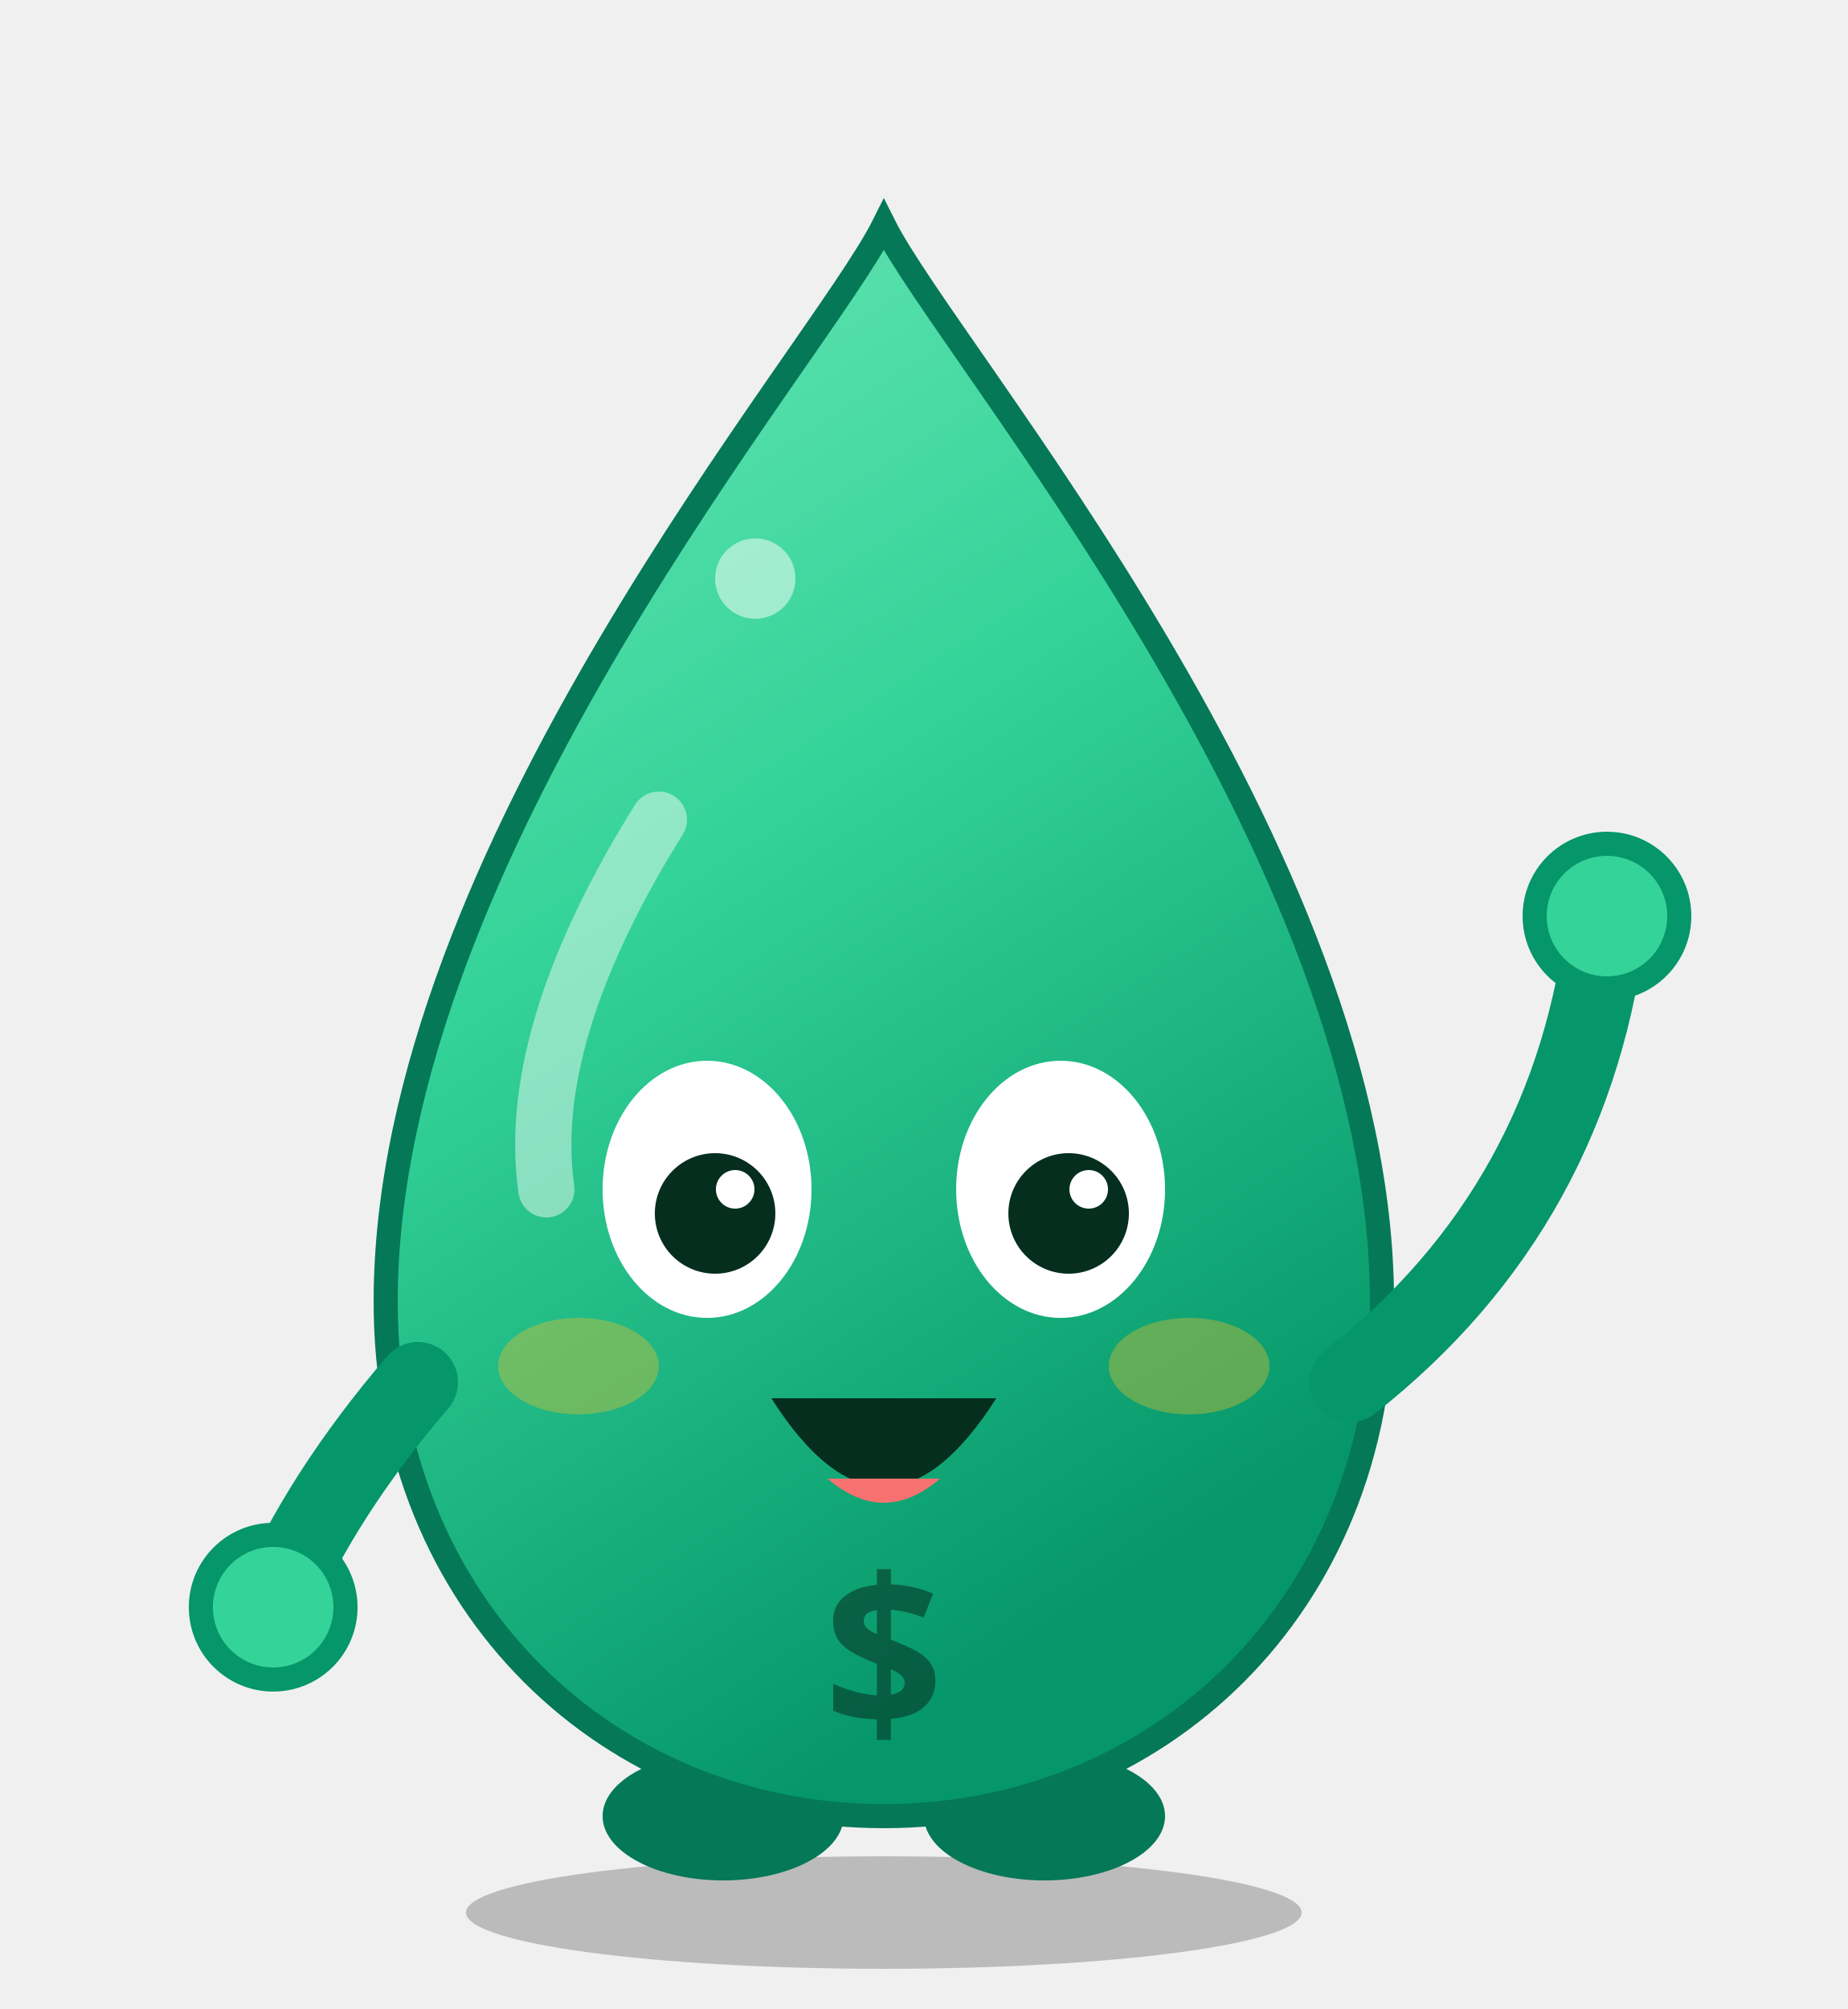
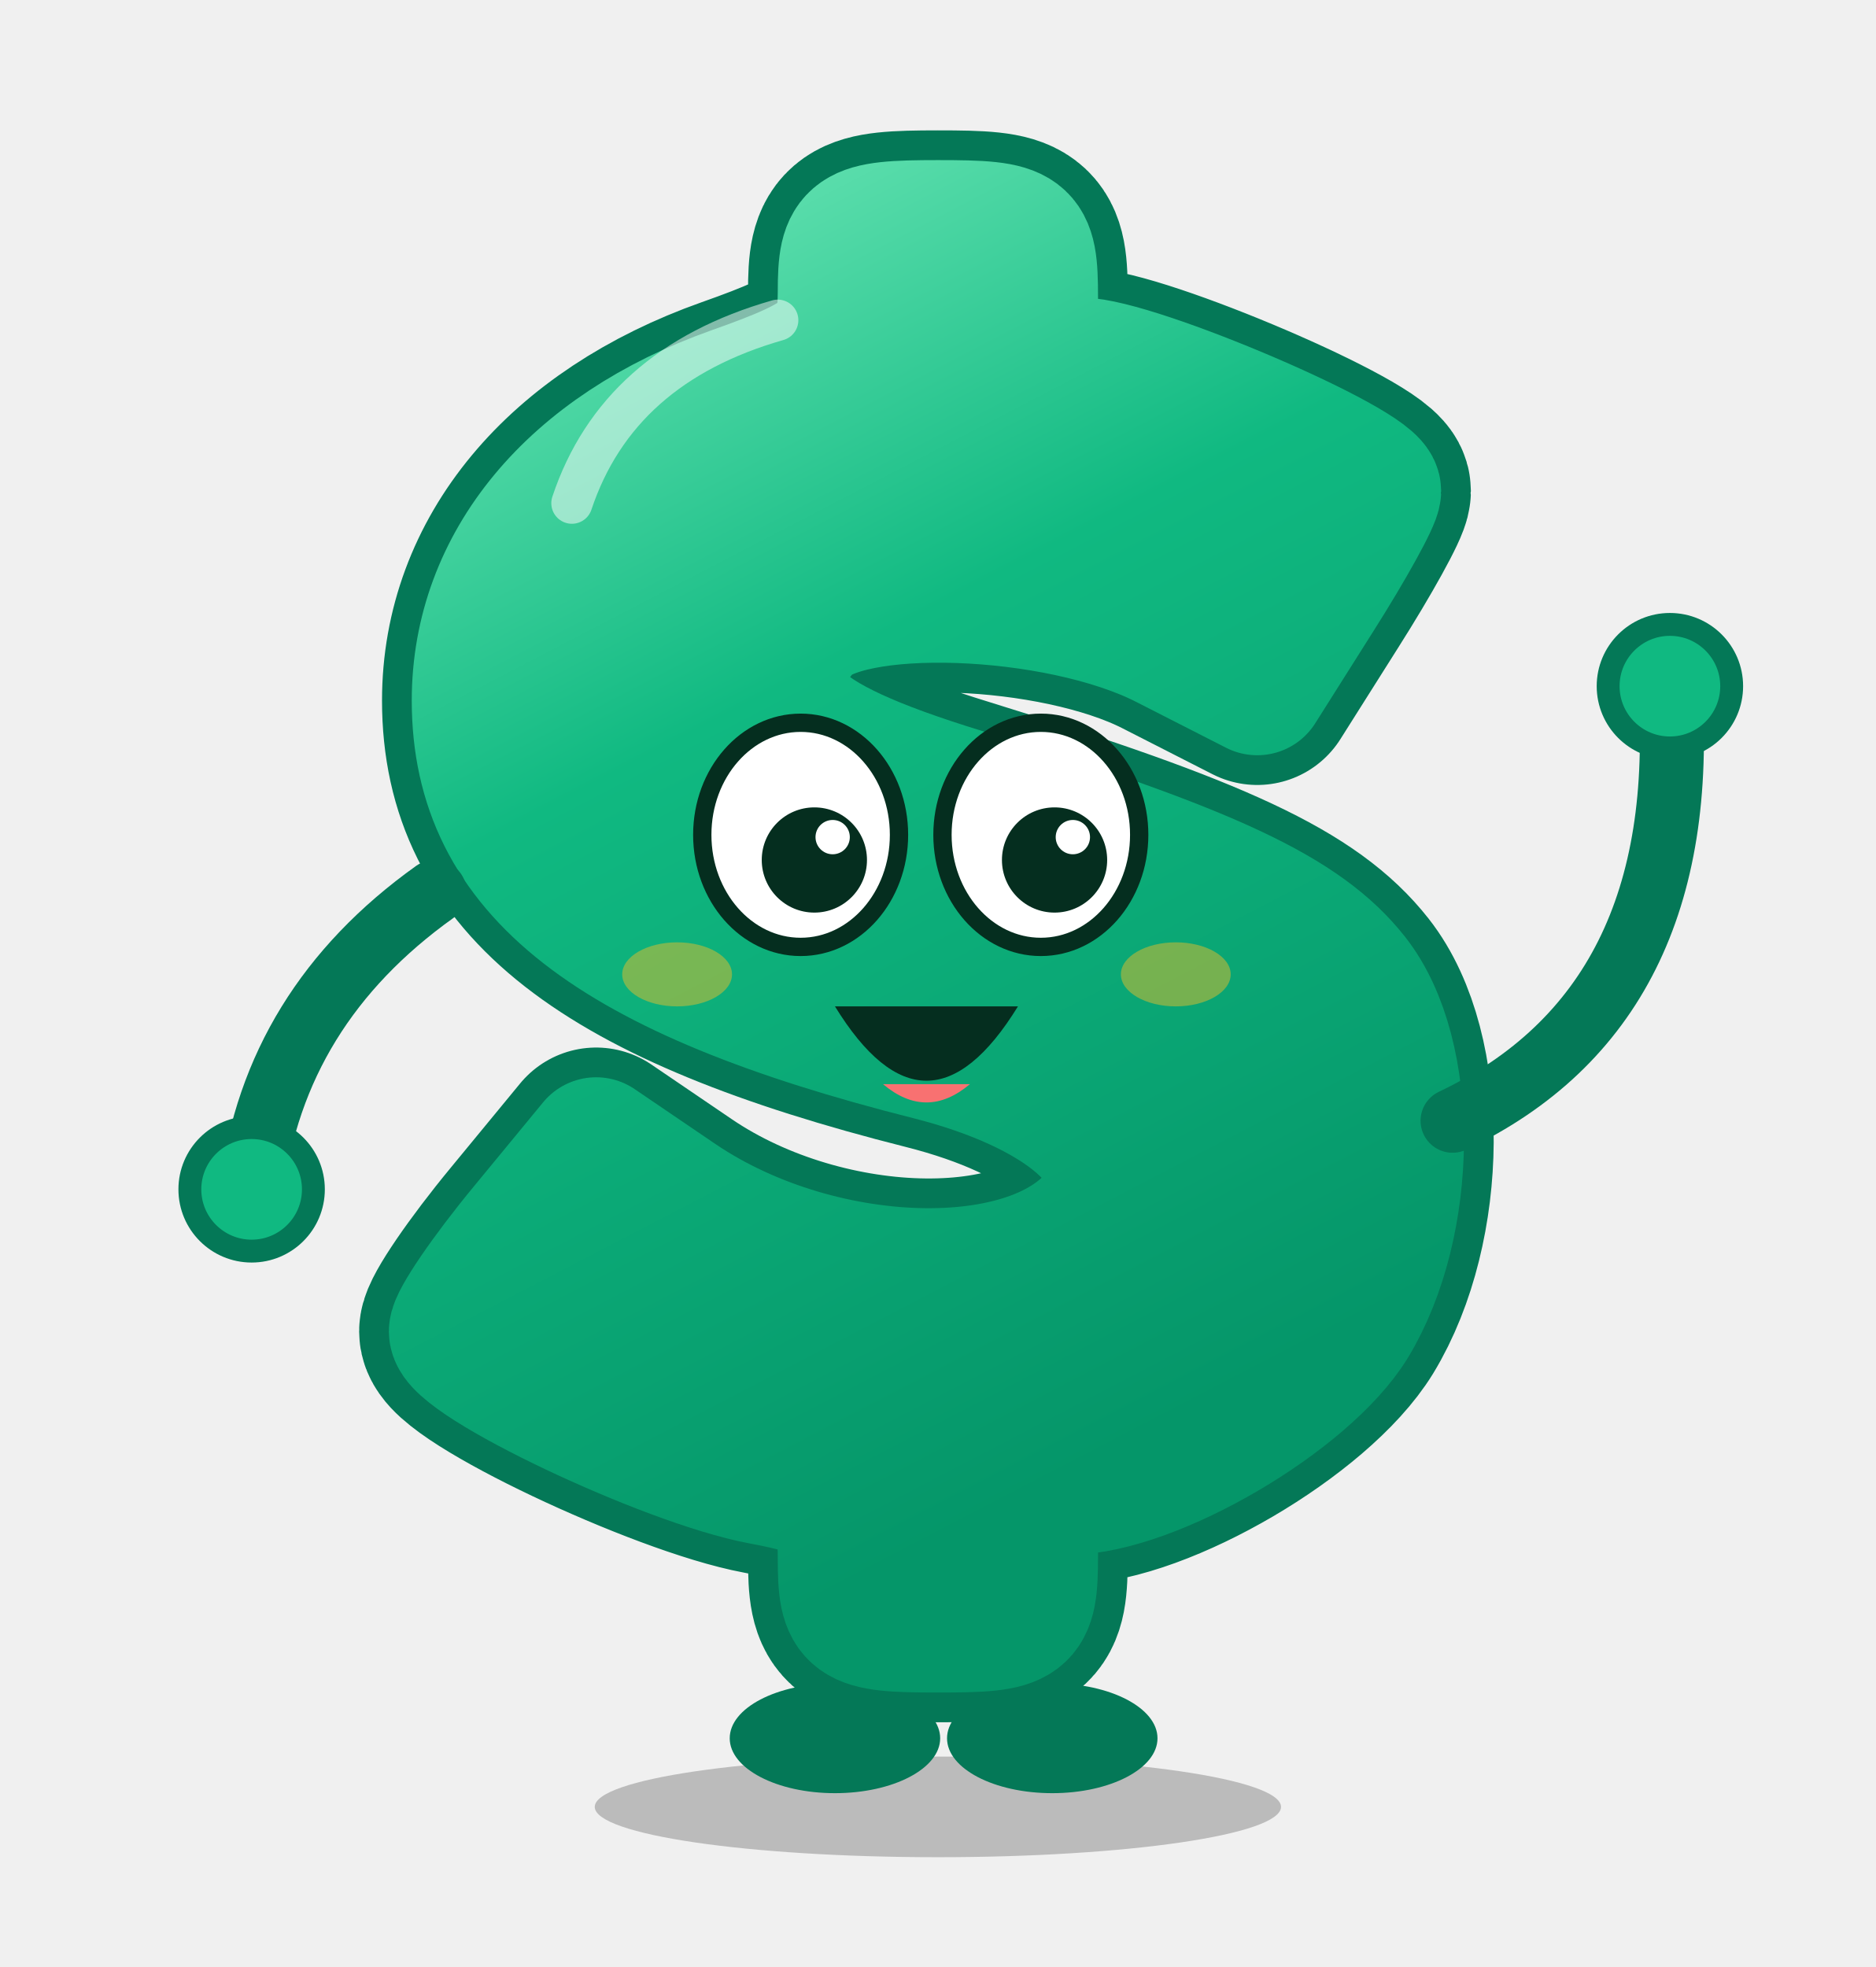
- <svg xmlns="http://www.w3.org/2000/svg" viewBox="-10 -10 230 250">
+ <svg xmlns="http://www.w3.org/2000/svg" viewBox="950 282 82 86">
  <defs>
-     <linearGradient id="gil3di" x1="0" y1="0" x2="0.4" y2="1">
+     <linearGradient id="gzei7p" x1="0" y1="0" x2=".35" y2="1">
      <stop offset="0" stop-color="#6ee7b7" />
-       <stop offset=".45" stop-color="#34d399" />
+       <stop offset=".4" stop-color="#10b981" />
      <stop offset="1" stop-color="#059669" />
    </linearGradient>
  </defs>
-   <ellipse cx="100" cy="228" rx="52" ry="7" fill="#000" opacity=".22" />
-   <ellipse cx="80" cy="216" rx="15" ry="8" fill="#047857" />
-   <ellipse cx="120" cy="216" rx="15" ry="8" fill="#047857" />
-   <path d="M100 18 C 92 34, 38 96, 38 152 C 38 190, 66 216, 100 216 C 134 216, 162 190, 162 152 C 162 96, 108 34, 100 18 Z" fill="url(#gil3di)" stroke="#047857" stroke-width="3" />
-   <path d="M72 92 C 62 108, 56 124, 58 138" stroke="#fff" stroke-width="7" stroke-linecap="round" opacity=".45" fill="none" />
-   <circle cx="84" cy="62" r="5" fill="#fff" opacity=".5" />
-   <ellipse cx="62" cy="160" rx="10" ry="6" fill="#fbbf24" opacity=".35" />
-   <ellipse cx="138" cy="160" rx="10" ry="6" fill="#fbbf24" opacity=".35" />
-   <ellipse cx="78" cy="138" rx="13" ry="16" fill="#fff" />
-   <circle cx="79" cy="141" r="7.5" fill="#052e1f" />
-   <circle cx="81.5" cy="138" r="2.4" fill="#fff" />
-   <ellipse cx="122" cy="138" rx="13" ry="16" fill="#fff" />
-   <circle cx="123" cy="141" r="7.5" fill="#052e1f" />
-   <circle cx="125.5" cy="138" r="2.4" fill="#fff" />
-   <path d="M86 164 Q100 186 114 164 Z" fill="#052e1f" />
-   <path d="M93 174 Q100 180 107 174" fill="#f87171" />
-   <text x="100" y="205" text-anchor="middle" font-family="Figtree, sans-serif" font-weight="900" font-size="26" fill="#052e1f" opacity=".55">$</text>
-   <path d="M42 162 Q30 176 24 190" stroke="#059669" stroke-width="10" stroke-linecap="round" fill="none" />
-   <circle cx="24" cy="190" r="9" fill="#34d399" stroke="#059669" stroke-width="3" />
-   <path d="M158 162 Q186 140 190 104" stroke="#059669" stroke-width="10" stroke-linecap="round" fill="none" />
-   <circle cx="190" cy="104" r="9" fill="#34d399" stroke="#059669" stroke-width="3" />
+   <ellipse cx="991" cy="361" rx="15" ry="2.2" fill="#000" opacity=".22" />
+   <ellipse cx="986.5" cy="358" rx="4.6" ry="2.4" fill="#047857" />
+   <ellipse cx="996" cy="358" rx="4.6" ry="2.4" fill="#047857" />
+   <path d="M 995.00 350.00 C995.00,352.83 994.78,353.00 991.00,353.00 C987.26,353.00 987.00,352.81 987.00,350.11 C987.00,347.57 986.55,347.14 983.31,346.53 C979.20,345.76 970.00,341.39 970.00,340.21 C970.00,339.80 971.36,337.80 973.03,335.78 L 976.06 332.10 L 979.59 334.50 C986.00,338.85 995.80,338.95 998.40,334.69 C999.83,332.33 996.52,329.46 990.66,327.98 C976.71,324.46 971.00,320.00 971.00,312.63 C971.00,306.71 975.11,301.75 982.10,299.27 C986.37,297.76 987.00,297.17 987.00,294.77 C987.00,292.21 987.30,292.00 991.00,292.00 C994.78,292.00 995.00,292.17 995.00,295.00 C995.00,297.44 995.42,298.00 997.25,298.01 C999.59,298.02 1010.00,302.48 1010.00,303.47 C1010.00,303.79 1008.87,305.84 1007.48,308.03 L 1004.96 312.02 L 1001.02 310.01 C996.24,307.57 986.87,307.25 985.04,309.45 C982.48,312.54 984.26,314.43 992.00,316.81 C1002.88,320.17 1006.90,322.06 1009.07,324.82 C1011.68,328.14 1011.63,335.45 1008.98,339.81 C1007.00,343.04 1000.37,346.93 996.75,346.98 C995.48,346.99 995.00,347.82 995.00,350.00 Z" fill="#047857" stroke="#047857" stroke-width="8.6" stroke-linejoin="round" />
+   <path d="M 995.00 350.00 C995.00,352.83 994.78,353.00 991.00,353.00 C987.26,353.00 987.00,352.81 987.00,350.11 C987.00,347.57 986.55,347.14 983.31,346.53 C979.20,345.76 970.00,341.39 970.00,340.21 C970.00,339.80 971.36,337.80 973.03,335.78 L 976.06 332.10 L 979.59 334.50 C986.00,338.85 995.80,338.95 998.40,334.69 C999.83,332.33 996.52,329.46 990.66,327.98 C976.71,324.46 971.00,320.00 971.00,312.63 C971.00,306.71 975.11,301.75 982.10,299.27 C986.37,297.76 987.00,297.17 987.00,294.77 C987.00,292.21 987.30,292.00 991.00,292.00 C994.78,292.00 995.00,292.17 995.00,295.00 C995.00,297.44 995.42,298.00 997.25,298.01 C999.59,298.02 1010.00,302.48 1010.00,303.47 C1010.00,303.79 1008.87,305.84 1007.48,308.03 L 1004.96 312.02 L 1001.02 310.01 C996.24,307.57 986.87,307.25 985.04,309.45 C982.48,312.54 984.26,314.43 992.00,316.81 C1002.88,320.17 1006.90,322.06 1009.07,324.82 C1011.68,328.14 1011.63,335.45 1008.98,339.81 C1007.00,343.04 1000.37,346.93 996.75,346.98 C995.48,346.99 995.00,347.82 995.00,350.00 Z" fill="url(#gzei7p)" stroke="url(#gzei7p)" stroke-width="6" stroke-linejoin="round" />
+   <path d="M975 304 Q977 298 984 296" stroke="#fff" stroke-width="1.8" stroke-linecap="round" opacity=".5" fill="none" />
+   <ellipse cx="979.6" cy="324.6" rx="2.4" ry="1.4" fill="#fbbf24" opacity=".45" />
+   <ellipse cx="1001.4" cy="324.6" rx="2.4" ry="1.4" fill="#fbbf24" opacity=".45" />
+   <ellipse cx="985" cy="318.5" rx="4.3" ry="4.9" fill="#fff" stroke="#052e1f" stroke-width=".8" />
+   <circle cx="985.6" cy="319.6" r="2.3" fill="#052e1f" />
+   <circle cx="986.4" cy="318.6" r=".75" fill="#fff" />
+   <ellipse cx="995.5" cy="318.5" rx="4.3" ry="4.9" fill="#fff" stroke="#052e1f" stroke-width=".8" />
+   <circle cx="996.1" cy="319.6" r="2.3" fill="#052e1f" />
+   <circle cx="996.9" cy="318.6" r=".75" fill="#fff" />
+   <path d="M986.5 326 Q990.5 332.5 994.5 326 Z" fill="#052e1f" />
+   <path d="M988.6 329.4 Q990.5 331 992.4 329.4" fill="#f87171" />
+   <path d="M969 321 Q962 326 961 334" stroke="#047857" stroke-width="2.8" stroke-linecap="round" fill="none" />
+   <circle cx="961" cy="334" r="2.7" fill="#10b981" stroke="#047857" stroke-width="1" />
+   <path d="M1013.5 331 Q1024 326 1023 312" stroke="#047857" stroke-width="2.8" stroke-linecap="round" fill="none" />
+   <circle cx="1023" cy="312" r="2.7" fill="#10b981" stroke="#047857" stroke-width="1" />
</svg>
